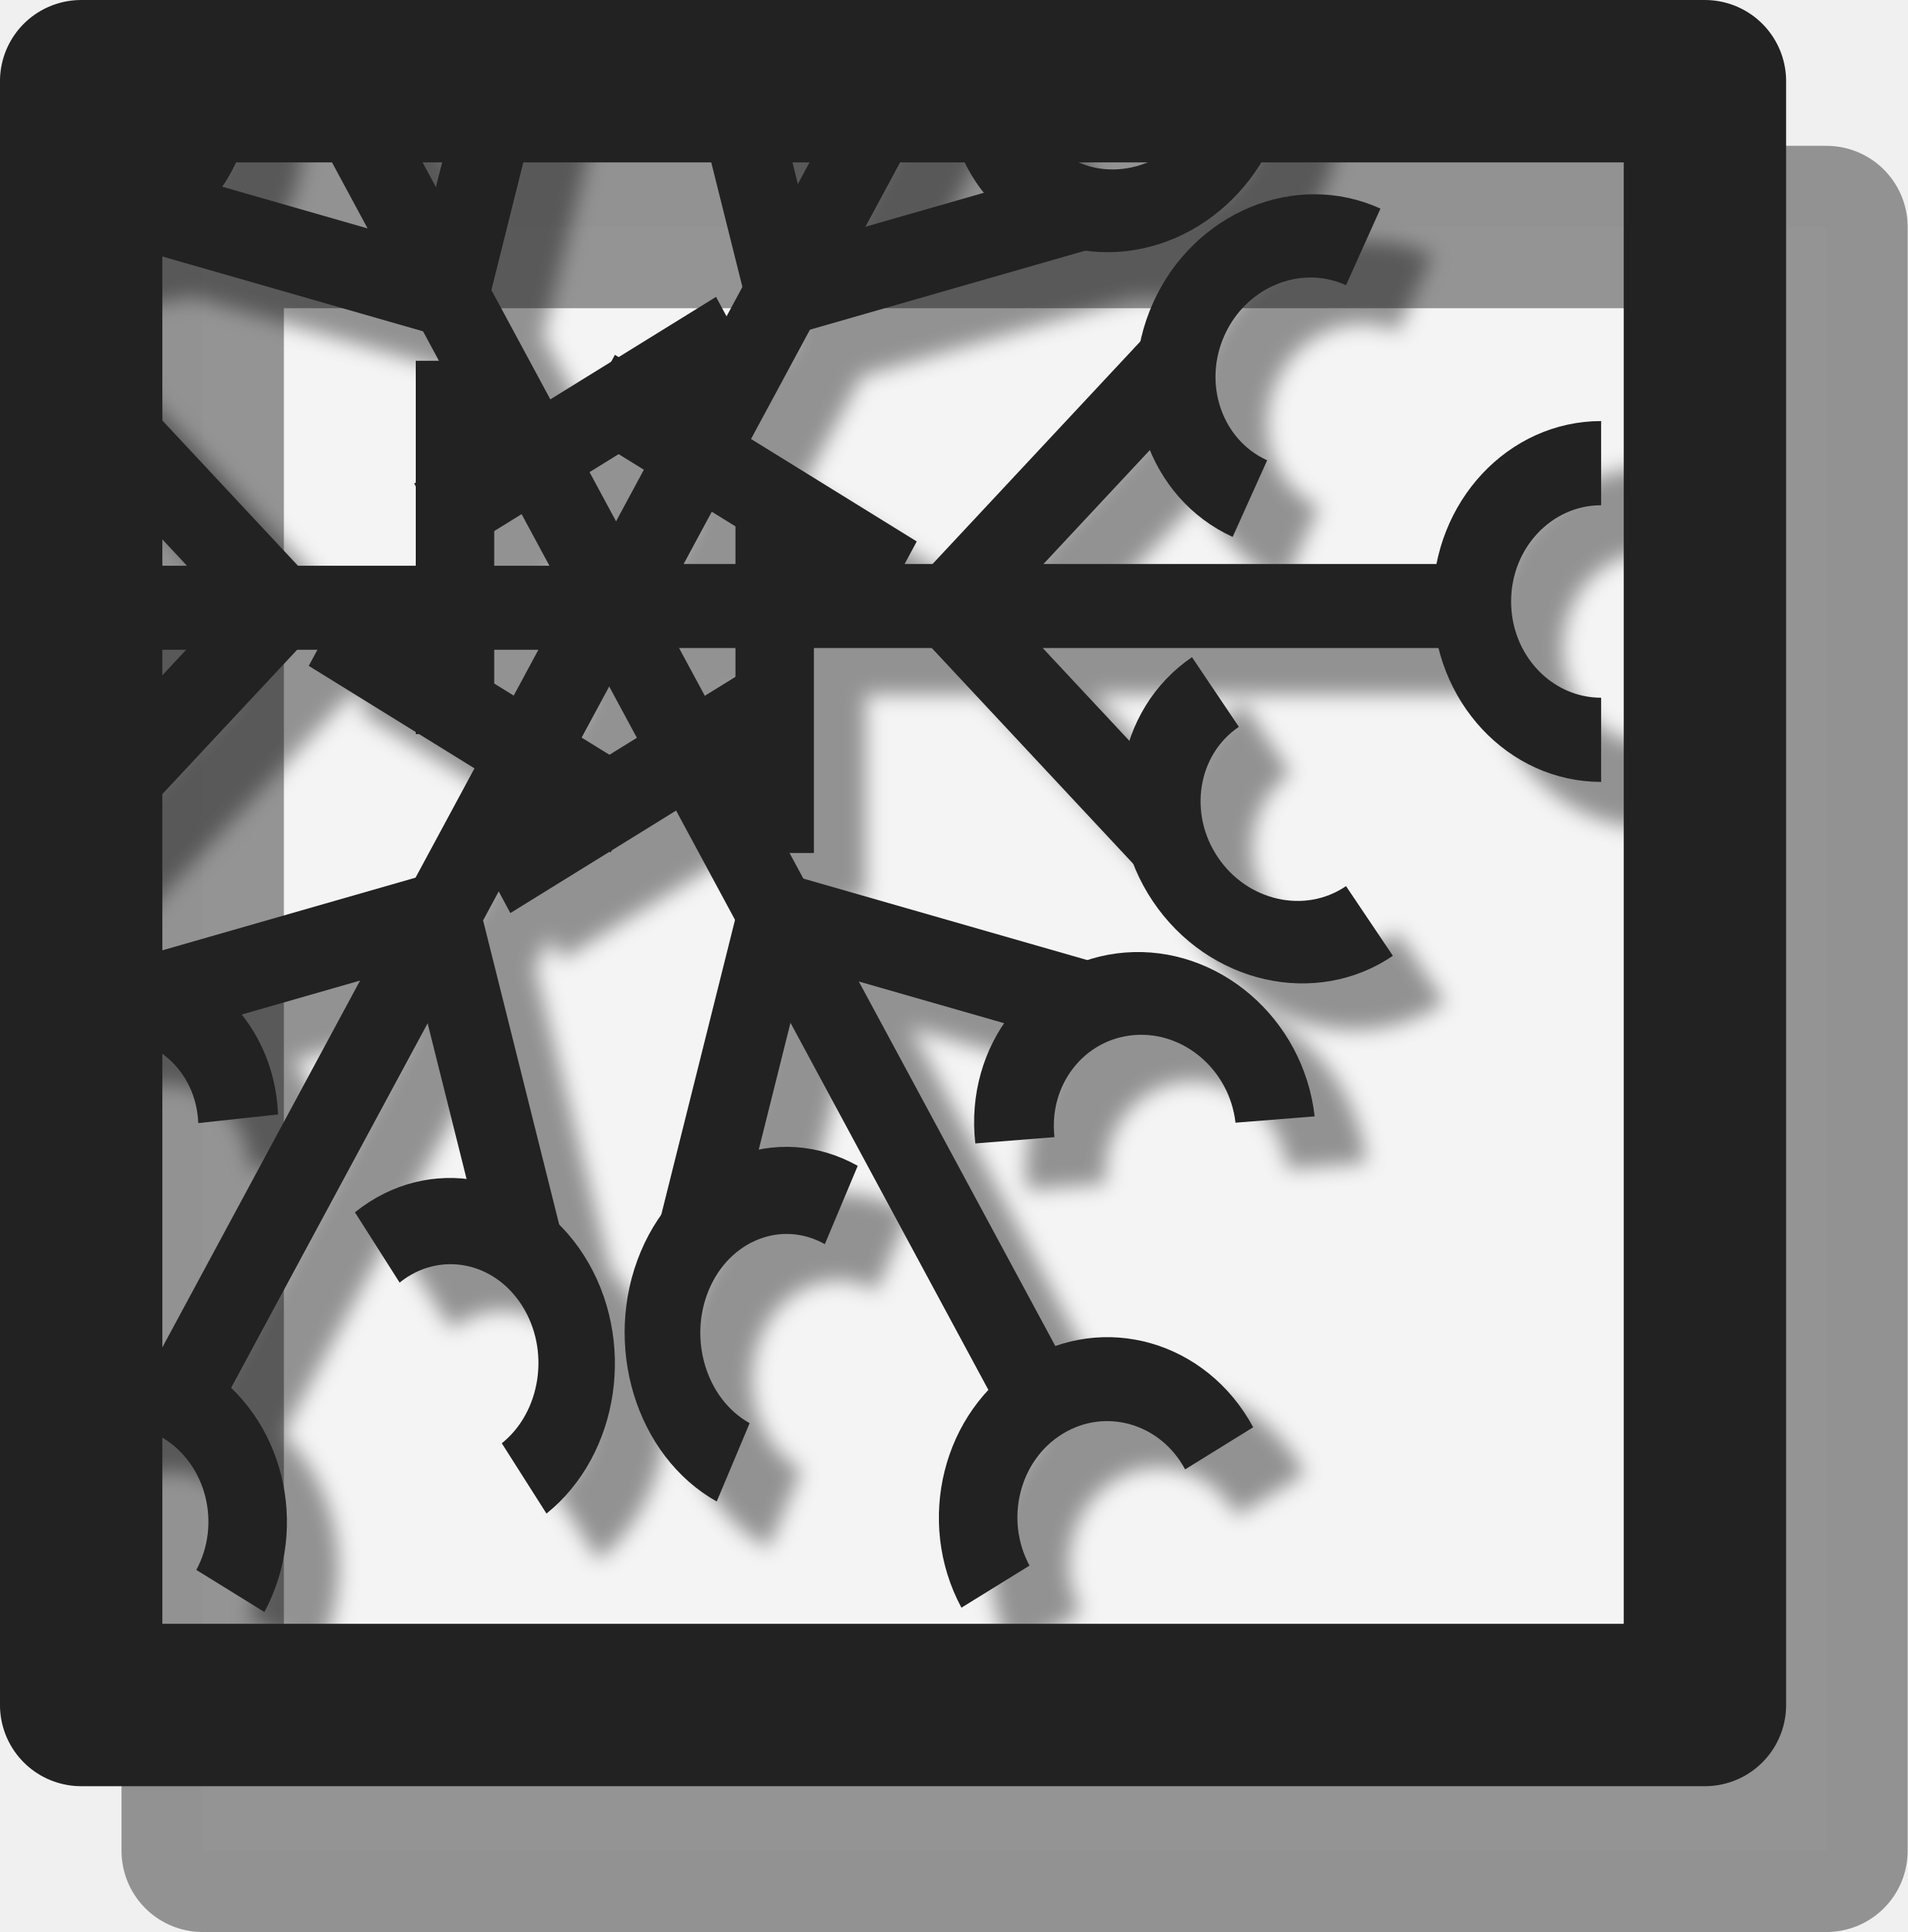
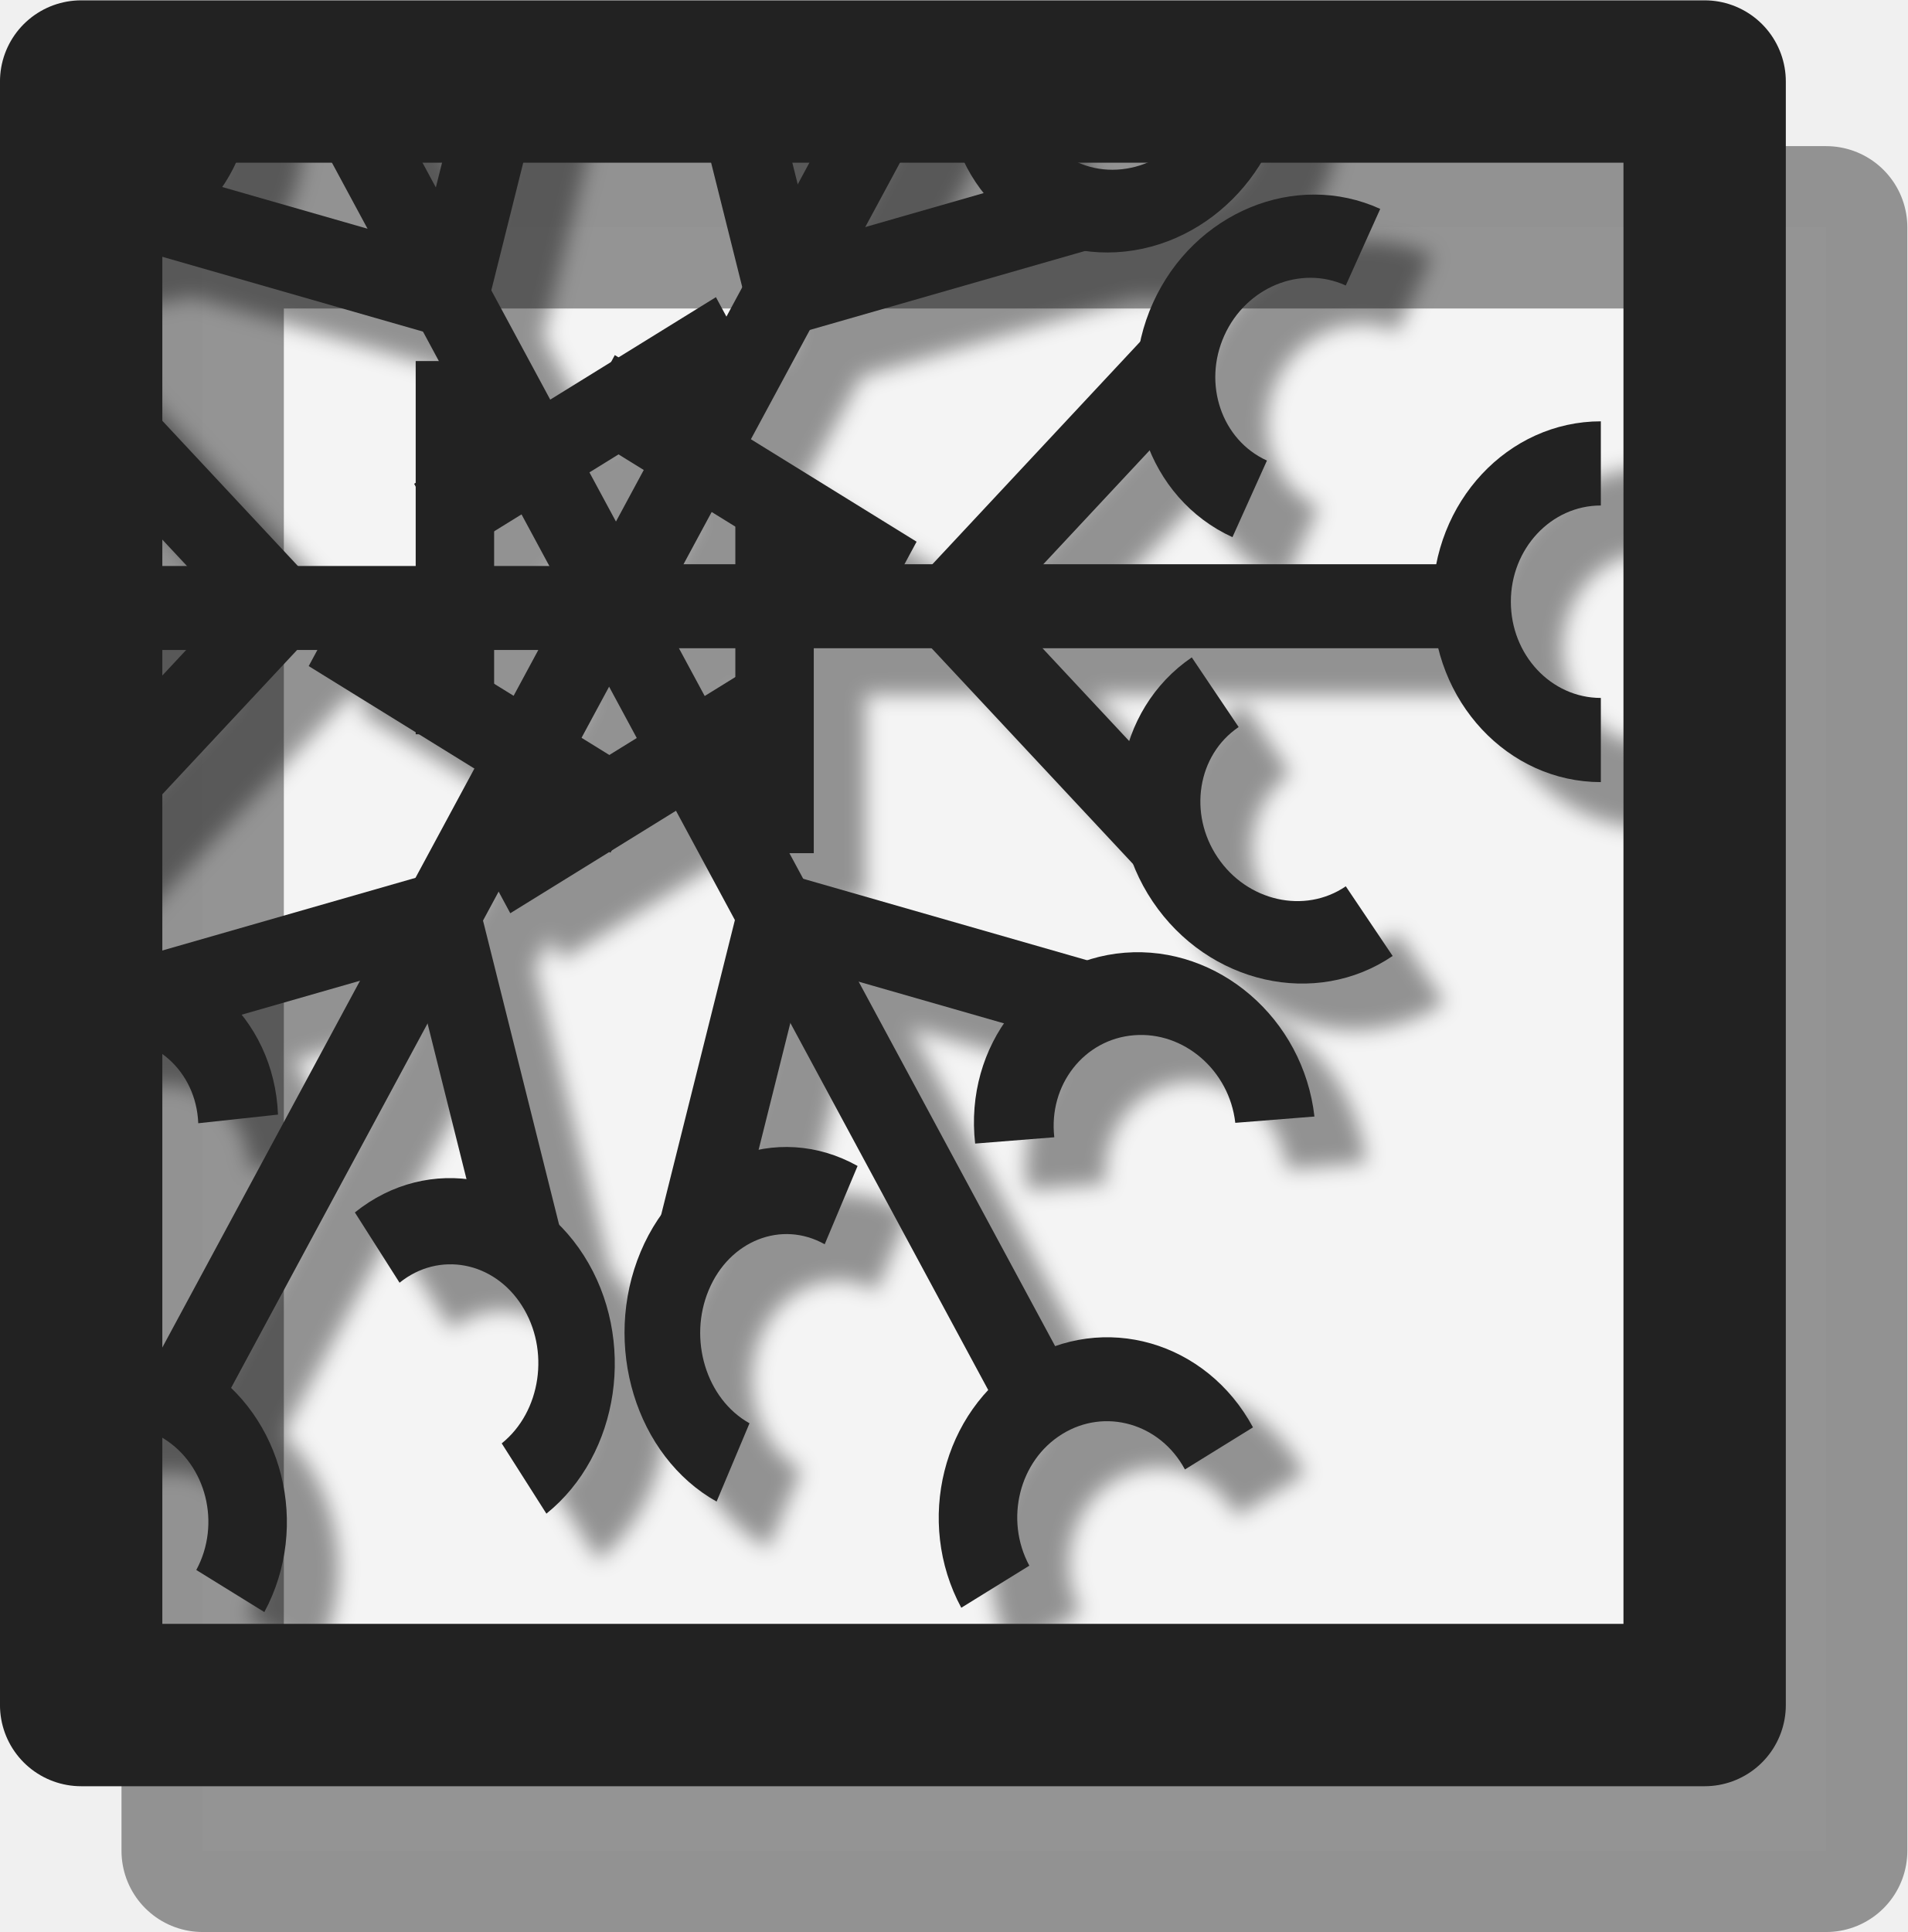
- <svg xmlns="http://www.w3.org/2000/svg" xmlns:ns1="http://www.openswatchbook.org/uri/2009/osb" xmlns:xlink="http://www.w3.org/1999/xlink" width="23.496" height="23.796" id="svg2" version="1.1">
+ <svg xmlns="http://www.w3.org/2000/svg" xmlns:ns1="http://www.openswatchbook.org/uri/2009/osb" xmlns:xlink="http://www.w3.org/1999/xlink" width="23.5" height="23.8" id="svg2" version="1.1">
  <defs id="defs4">
    <linearGradient id="linearGradient3973" ns1:paint="gradient">
      <stop style="stop-color:#000000;stop-opacity:1;" offset="0" id="stop3975" />
      <stop style="stop-color:#000000;stop-opacity:0;" offset="1" id="stop3977" />
    </linearGradient>
    <linearGradient id="linearGradient3783" ns1:paint="solid">
      <stop style="stop-color:#000000;stop-opacity:1;" offset="0" id="stop3785" />
    </linearGradient>
-     <filter id="filter3956">
+     <filter id="filter3956" color-interpolation-filters="sRGB">
      <feGaussianBlur stdDeviation="0.122" id="feGaussianBlur3958" />
    </filter>
    <clipPath clipPathUnits="userSpaceOnUse" id="clipPath3849">
      <rect style="fill:#ffffff;fill-opacity:1;fill-rule:nonzero;stroke:none" id="rect3851" width="20.395" height="19.921" x="5.082" y="1026.774" />
    </clipPath>
    <clipPath clipPathUnits="userSpaceOnUse" id="clipPath3871">
      <rect style="fill:#ffffff;fill-opacity:1;fill-rule:nonzero;stroke:none" id="rect3873" width="20.395" height="19.921" x="4.365" y="1026.308" />
    </clipPath>
  </defs>
-   <g id="layer1" transform="translate(-124.7143,-145.6479)">
+   <g id="layer1" transform="translate(-124.7143,-145.6438)">
    <rect style="fill:#ffffff;fill-opacity:0.275;stroke:#000000;stroke-width:2;stroke-linecap:round;stroke-linejoin:round;stroke-miterlimit:4;stroke-opacity:0.392;stroke-dasharray:none" id="rect2987-6" width="20" height="20" x="127.211" y="148.444" />
    <g transform="translate(121.1661,-879.4725)" id="g3005-5" style="opacity:0.4;stroke:#000000;stroke-opacity:1;filter:url(#filter3956)" clip-path="url(#clipPath3871)">
      <g transform="matrix(0.1097117,0,0,0.1175061,-32.94113,988.059)" id="g3861-5" style="stroke:#000000;stroke-opacity:1">
        <path style="fill:none;stroke:#000000;stroke-width:8.807px;stroke-linecap:butt;stroke-linejoin:miter;stroke-opacity:1" d="m 407.5,383.791 100.357,0" id="path3755-8" />
        <path style="fill:none;stroke:#000000;stroke-width:10.988;stroke-linecap:butt;stroke-linejoin:round;stroke-miterlimit:4;stroke-opacity:1;stroke-dasharray:none;stroke-dashoffset:0" id="path3757-0" d="m 531.845,420.007 c -10.009,0 -18.122,-8.084 -18.122,-18.056 -1e-5,-9.972 8.114,-18.056 18.122,-18.056 0,0 0,0 0,0" transform="matrix(0.800116,0,0,0.803036,92.6204,60.53557)" />
        <path style="fill:none;stroke:#000000;stroke-width:8.807px;stroke-linecap:butt;stroke-linejoin:miter;stroke-opacity:1" d="m 444.969,383.746 24.875,-24.875" id="path3759-1" />
        <path style="fill:none;stroke:#000000;stroke-width:8.807px;stroke-linecap:butt;stroke-linejoin:miter;stroke-opacity:1" d="m 444.712,383.667 24.875,24.875" id="path3759-0-5" />
        <path style="fill:none;stroke:#000000;stroke-width:10.988;stroke-linecap:butt;stroke-linejoin:round;stroke-miterlimit:4;stroke-opacity:1;stroke-dasharray:none;stroke-dashoffset:0" id="path3757-6-0" d="m 531.845,420.007 c -10.009,0 -18.122,-8.084 -18.122,-18.056 -1e-5,-9.972 8.114,-18.056 18.122,-18.056 0,0 0,0 0,0" transform="matrix(0.7295632,0.310714,-0.3523116,0.7306478,238.6876,-99.59398)" />
        <path style="fill:none;stroke:#000000;stroke-width:10.988;stroke-linecap:butt;stroke-linejoin:round;stroke-miterlimit:4;stroke-opacity:1;stroke-dasharray:none;stroke-dashoffset:0" id="path3757-1-9" d="m 531.845,420.007 c -10.009,0 -18.122,-8.084 -18.122,-18.056 -1e-5,-9.972 8.114,-18.056 18.122,-18.056 0,0 0,0 0,0" transform="matrix(0.6633402,-0.4211574,0.4788788,0.6645739,-61.77625,361.6684)" />
        <path style="fill:none;stroke:#000000;stroke-width:8.807px;stroke-linecap:square;stroke-linejoin:miter;stroke-opacity:1" d="m 425.378,374.954 0,30.321" id="path3840-3" />
      </g>
      <use height="1052.362" width="744.094" id="use3886-9" transform="matrix(0.5,0.9275518,-0.8085802,0.5,841.2165,505.6578)" xlink:href="#g3861-5" y="0" x="0" style="stroke:#000000;stroke-opacity:1" />
      <use height="1052.362" width="744.094" id="use3888-5" transform="matrix(-0.5,0.9275518,-0.8085802,-0.5,852.9441,1538.812)" xlink:href="#g3861-5" y="0" x="0" style="stroke:#000000;stroke-opacity:1" />
      <use height="1052.362" width="744.094" id="use3890-3" transform="matrix(-1,0,0,-1,23.51782,2066.335)" xlink:href="#g3861-5" y="0" x="0" style="stroke:#000000;stroke-opacity:1" />
      <use height="1052.362" width="744.094" id="use3892-8" transform="matrix(-0.5,-0.9275518,0.8085802,-0.5,-817.7389,1560.63)" xlink:href="#g3861-5" y="0" x="0" style="stroke:#000000;stroke-opacity:1" />
      <use height="1052.362" width="744.094" id="use3894-1" transform="matrix(0.5,-0.9275518,0.8085802,0.5,-829.4777,527.4438)" xlink:href="#g3861-5" y="0" x="0" style="stroke:#000000;stroke-opacity:1" />
    </g>
    <g transform="translate(120.5284,-880.0448)" id="g3005" style="stroke:#222222;stroke-opacity:1" clip-path="url(#clipPath3849)">
      <g transform="matrix(0.1097117,0,0,0.1175061,-32.94113,988.059)" id="g3861" style="stroke:#222222;stroke-opacity:1">
        <path style="fill:none;stroke:#222222;stroke-width:8.807px;stroke-linecap:butt;stroke-linejoin:miter;stroke-opacity:1" d="m 407.5,383.791 100.357,0" id="path3755" />
        <path style="fill:none;stroke:#222222;stroke-width:10.988;stroke-linecap:butt;stroke-linejoin:round;stroke-miterlimit:4;stroke-opacity:1;stroke-dasharray:none;stroke-dashoffset:0" id="path3757" d="m 531.845,420.007 c -10.009,0 -18.122,-8.084 -18.122,-18.056 -1e-5,-9.972 8.114,-18.056 18.122,-18.056 0,0 0,0 0,0" transform="matrix(0.800116,0,0,0.803036,92.6204,60.53557)" />
        <path style="fill:none;stroke:#222222;stroke-width:8.807px;stroke-linecap:butt;stroke-linejoin:miter;stroke-opacity:1" d="m 444.969,383.746 24.875,-24.875" id="path3759" />
        <path style="fill:none;stroke:#222222;stroke-width:8.807px;stroke-linecap:butt;stroke-linejoin:miter;stroke-opacity:1" d="m 444.712,383.667 24.875,24.875" id="path3759-0" />
        <path style="fill:none;stroke:#222222;stroke-width:10.988;stroke-linecap:butt;stroke-linejoin:round;stroke-miterlimit:4;stroke-opacity:1;stroke-dasharray:none;stroke-dashoffset:0" id="path3757-6" d="m 531.845,420.007 c -10.009,0 -18.122,-8.084 -18.122,-18.056 -1e-5,-9.972 8.114,-18.056 18.122,-18.056 0,0 0,0 0,0" transform="matrix(0.7295632,0.310714,-0.3523116,0.7306478,238.6876,-99.59398)" />
        <path style="fill:none;stroke:#222222;stroke-width:10.988;stroke-linecap:butt;stroke-linejoin:round;stroke-miterlimit:4;stroke-opacity:1;stroke-dasharray:none;stroke-dashoffset:0" id="path3757-1" d="m 531.845,420.007 c -10.009,0 -18.122,-8.084 -18.122,-18.056 -1e-5,-9.972 8.114,-18.056 18.122,-18.056 0,0 0,0 0,0" transform="matrix(0.6633402,-0.4211574,0.4788788,0.6645739,-61.77625,361.6684)" />
        <path style="fill:none;stroke:#222222;stroke-width:8.807px;stroke-linecap:square;stroke-linejoin:miter;stroke-opacity:1" d="m 425.378,374.954 0,30.321" id="path3840" />
      </g>
      <use height="1052.362" width="744.094" id="use3886" transform="matrix(0.5,0.9275518,-0.8085802,0.5,841.2165,505.6578)" xlink:href="#g3861" y="0" x="0" style="stroke:#222222;stroke-opacity:1" />
      <use height="1052.362" width="744.094" id="use3888" transform="matrix(-0.5,0.9275518,-0.8085802,-0.5,852.9441,1538.812)" xlink:href="#g3861" y="0" x="0" style="stroke:#222222;stroke-opacity:1" />
      <use height="1052.362" width="744.094" id="use3890" transform="matrix(-1,0,0,-1,23.51782,2066.335)" xlink:href="#g3861" y="0" x="0" style="stroke:#222222;stroke-opacity:1" />
      <use height="1052.362" width="744.094" id="use3892" transform="matrix(-0.5,-0.9275518,0.8085802,-0.5,-817.7389,1560.63)" xlink:href="#g3861" y="0" x="0" style="stroke:#222222;stroke-opacity:1" />
      <use height="1052.362" width="744.094" id="use3894" transform="matrix(0.5,-0.9275518,0.8085802,0.5,-829.4777,527.4438)" xlink:href="#g3861" y="0" x="0" style="stroke:#222222;stroke-opacity:1" />
    </g>
    <rect style="fill:none;stroke:#222222;stroke-width:2;stroke-linecap:round;stroke-linejoin:round;stroke-miterlimit:4;stroke-opacity:1;stroke-dasharray:none" id="rect2987" width="20" height="20" x="125.714" y="146.648" />
  </g>
</svg>
